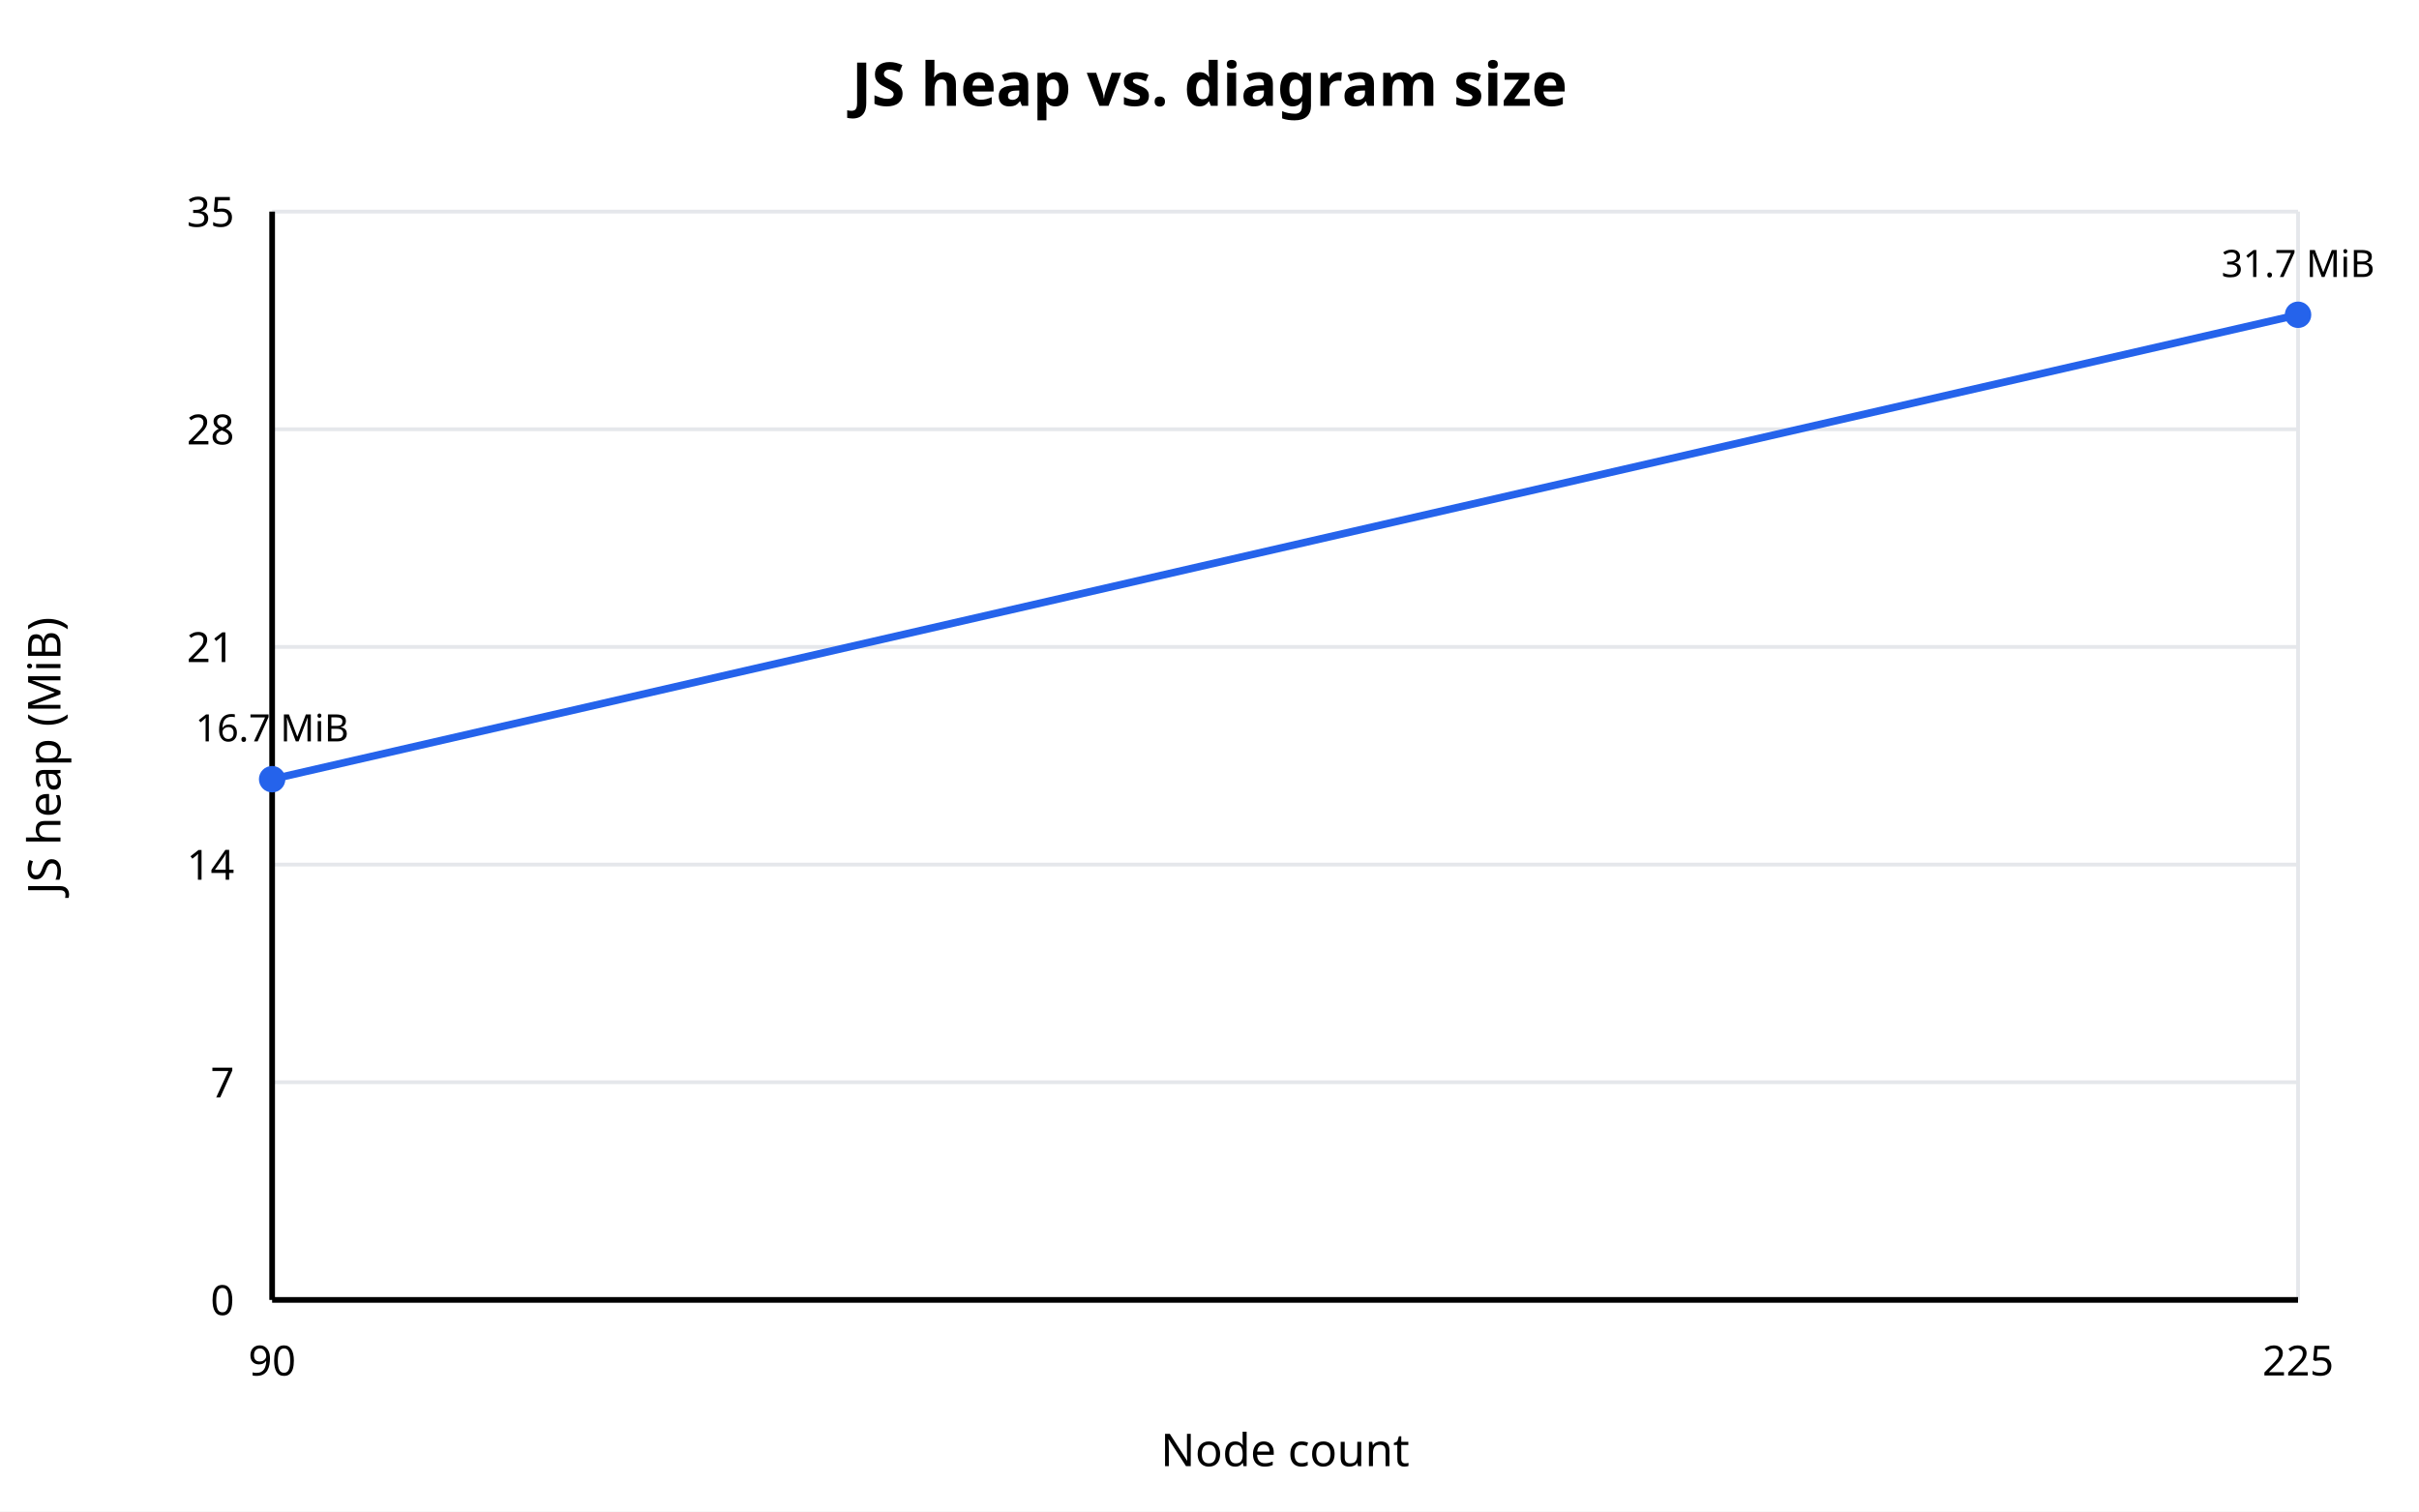
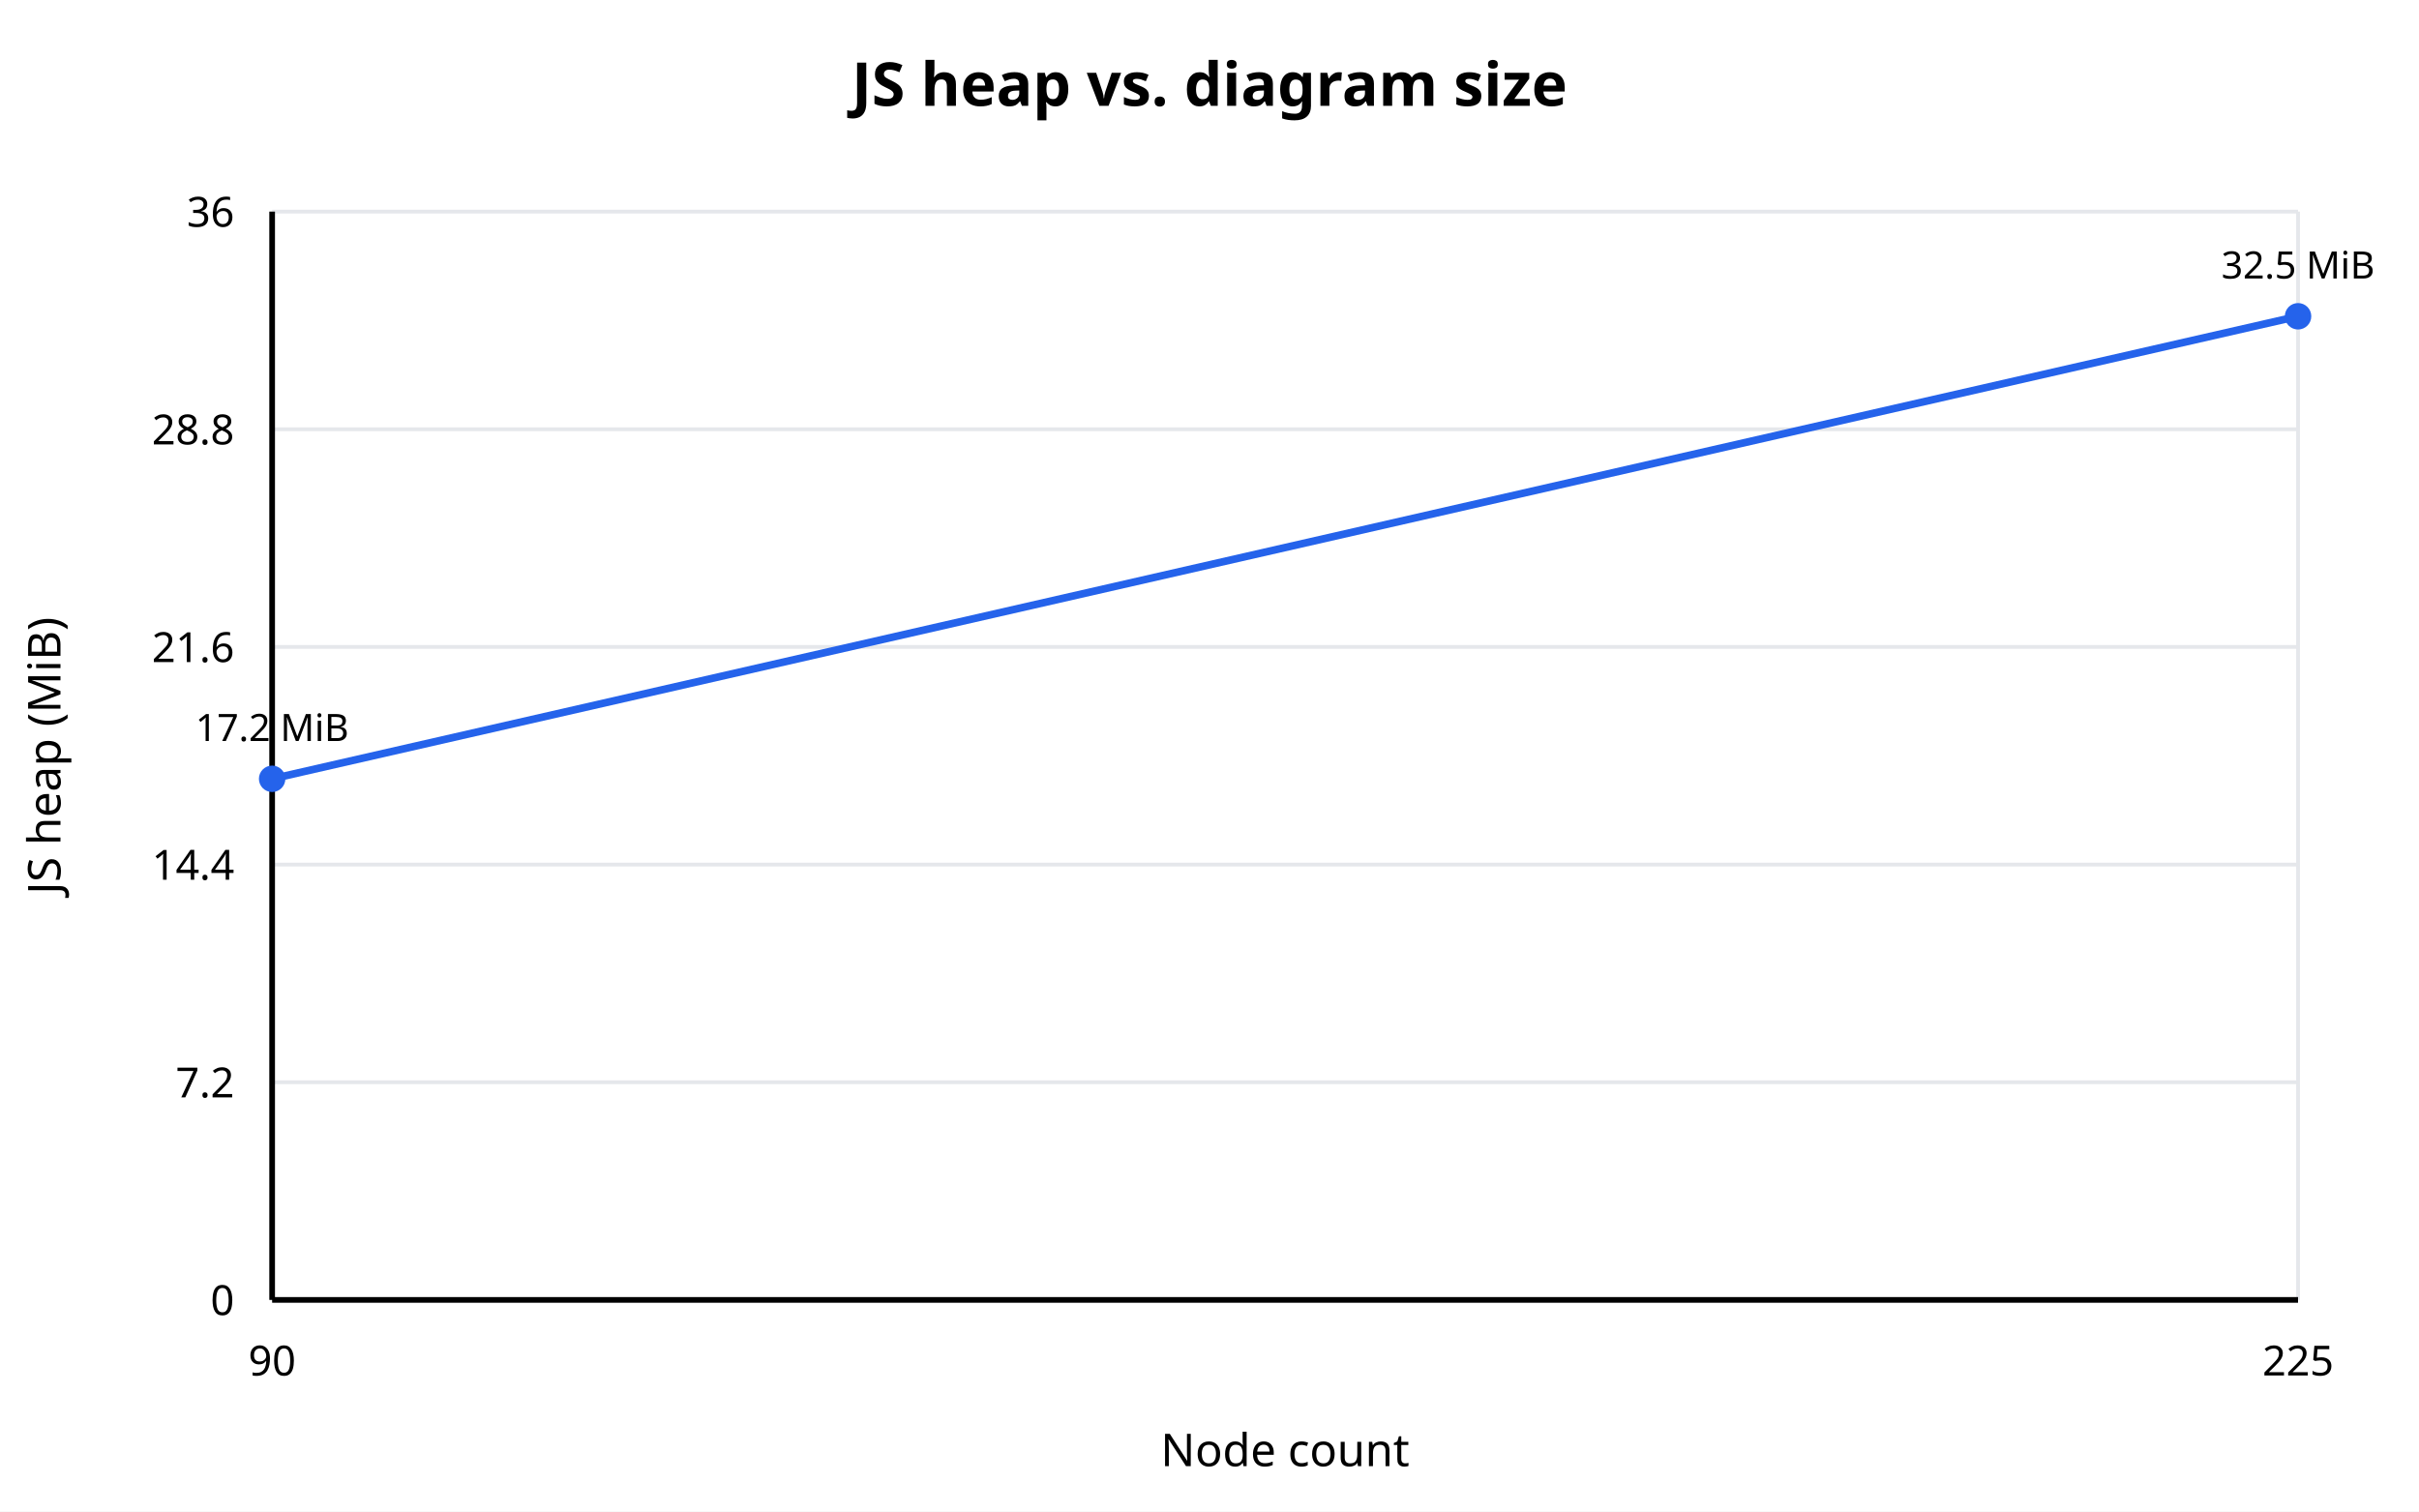
<svg xmlns="http://www.w3.org/2000/svg" viewBox="0 0 640 400" font-family="system-ui, sans-serif">
  <rect x="0" y="0" width="640" height="400" fill="#ffffff" />
  <text x="320" y="28" text-anchor="middle" font-size="16" font-weight="600" fill="#000000">JS heap vs. diagram size</text>
  <line x1="72" y1="344.0" x2="608" y2="344.0" stroke="#e5e7eb" stroke-width="1" />
  <text x="62" y="348.0" text-anchor="end" font-size="11" fill="#000000">0</text>
  <line x1="72" y1="286.4" x2="608" y2="286.4" stroke="#e5e7eb" stroke-width="1" />
-   <text x="62" y="290.4" text-anchor="end" font-size="11" fill="#000000">7</text>
+   <text x="62" y="290.4" text-anchor="end" font-size="11" fill="#000000">7.2</text>
  <line x1="72" y1="228.8" x2="608" y2="228.8" stroke="#e5e7eb" stroke-width="1" />
-   <text x="62" y="232.8" text-anchor="end" font-size="11" fill="#000000">14</text>
+   <text x="62" y="232.8" text-anchor="end" font-size="11" fill="#000000">14.4</text>
  <line x1="72" y1="171.2" x2="608" y2="171.2" stroke="#e5e7eb" stroke-width="1" />
-   <text x="62" y="175.2" text-anchor="end" font-size="11" fill="#000000">21</text>
+   <text x="62" y="175.2" text-anchor="end" font-size="11" fill="#000000">21.6</text>
  <line x1="72" y1="113.6" x2="608" y2="113.6" stroke="#e5e7eb" stroke-width="1" />
-   <text x="62" y="117.6" text-anchor="end" font-size="11" fill="#000000">28</text>
+   <text x="62" y="117.6" text-anchor="end" font-size="11" fill="#000000">28.8</text>
  <line x1="72" y1="56.0" x2="608" y2="56.0" stroke="#e5e7eb" stroke-width="1" />
-   <text x="62" y="60.0" text-anchor="end" font-size="11" fill="#000000">35</text>
+   <text x="62" y="60.0" text-anchor="end" font-size="11" fill="#000000">36</text>
  <line x1="72.0" y1="56" x2="72.0" y2="344" stroke="#e5e7eb" stroke-width="1" />
  <text x="72.0" y="364" text-anchor="middle" font-size="11" fill="#000000">90</text>
  <line x1="608.0" y1="56" x2="608.0" y2="344" stroke="#e5e7eb" stroke-width="1" />
  <text x="608.0" y="364" text-anchor="middle" font-size="11" fill="#000000">225</text>
  <line x1="72" y1="56" x2="72" y2="344" stroke="#000000" stroke-width="1.5" />
  <line x1="72" y1="344" x2="608" y2="344" stroke="#000000" stroke-width="1.5" />
  <text x="340" y="388" text-anchor="middle" font-size="12" fill="#000000">Node count</text>
  <text x="16" y="200" text-anchor="middle" font-size="12" fill="#000000" transform="rotate(-90 16 200)">JS heap (MiB)</text>
-   <polyline points="72.0,206.2 608.0,83.3" fill="none" stroke="#2563eb" stroke-width="2" />
-   <circle cx="72.0" cy="206.2" r="3.5" fill="#2563eb" />
-   <text x="72.0" y="196.2" text-anchor="middle" font-size="10" fill="#000000">16.7 MiB</text>
-   <circle cx="608.0" cy="83.3" r="3.5" fill="#2563eb" />
-   <text x="608.0" y="73.3" text-anchor="middle" font-size="10" fill="#000000">31.7 MiB</text>
+   <polyline points="72.0,206.1 608.0,83.7" fill="none" stroke="#2563eb" stroke-width="2" />
+   <circle cx="72.0" cy="206.1" r="3.5" fill="#2563eb" />
+   <text x="72.0" y="196.1" text-anchor="middle" font-size="10" fill="#000000">17.2 MiB</text>
+   <circle cx="608.0" cy="83.7" r="3.5" fill="#2563eb" />
+   <text x="608.0" y="73.7" text-anchor="middle" font-size="10" fill="#000000">32.5 MiB</text>
</svg>
